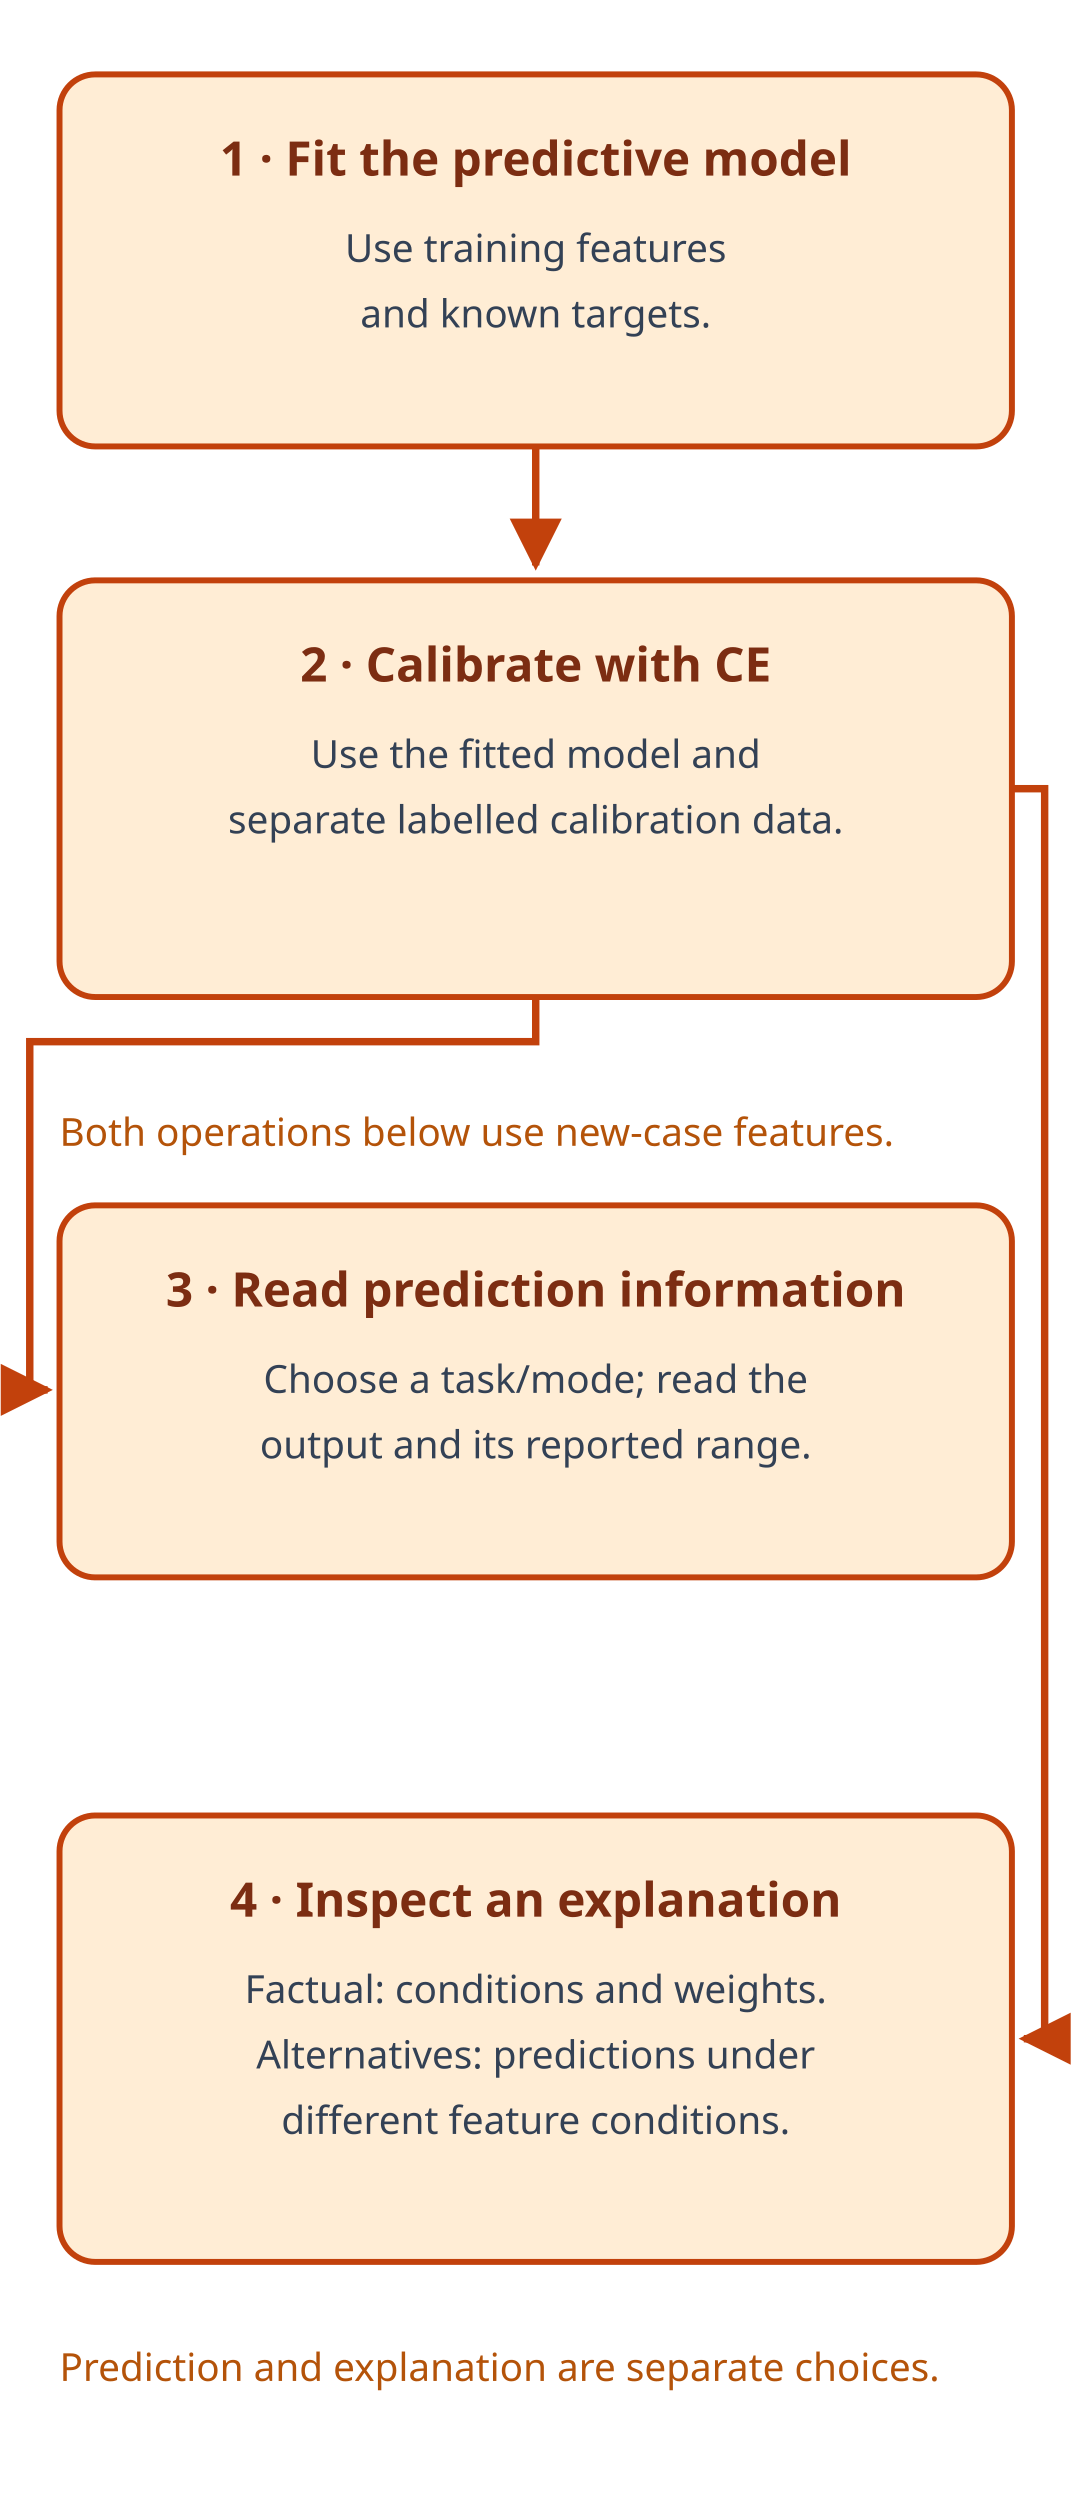
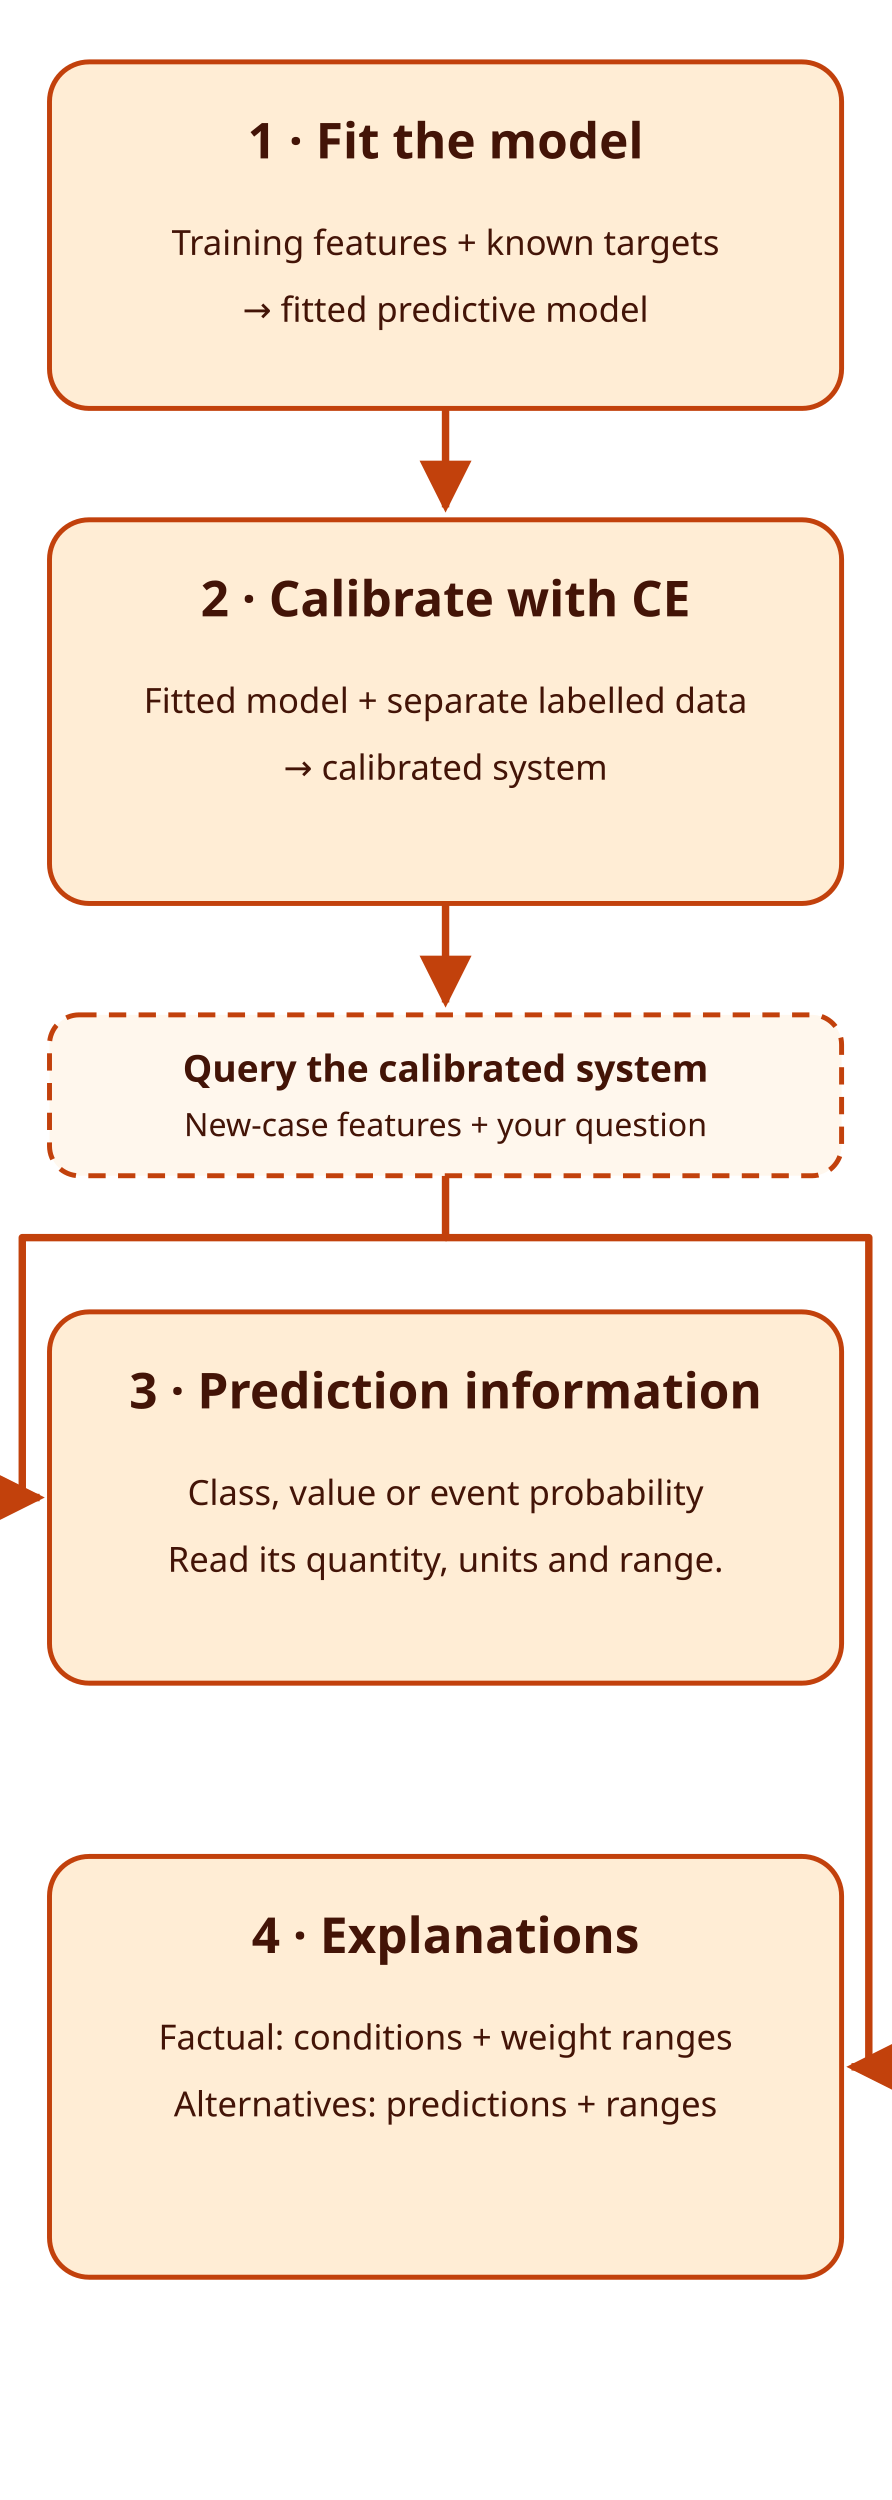
- <svg xmlns="http://www.w3.org/2000/svg" viewBox="0 0 360 840" role="img" aria-labelledby="title desc">
+ <svg xmlns="http://www.w3.org/2000/svg" viewBox="0 0 360 1010" role="img" aria-labelledby="title desc">
  <defs>
    <marker id="arrow" viewBox="0 0 10 10" refX="9" refY="5" markerWidth="7" markerHeight="7" orient="auto">
      <path d="M0 0L10 5L0 10Z" fill="#c2410c" />
    </marker>
  </defs>
-   <path d="M180 150V190" fill="none" stroke="#c2410c" stroke-width="2.5" marker-end="url(#arrow)" />
-   <path d="M180 335V350H10V467H16" fill="none" stroke="#c2410c" stroke-width="2.5" marker-end="url(#arrow)" />
-   <path d="M340 265H351V685H344" fill="none" stroke="#c2410c" stroke-width="2.5" marker-end="url(#arrow)" />
-   <rect x="20" y="25" width="320" height="125" rx="12" fill="#ffedd5" stroke="#c2410c" stroke-width="2" />
-   <text x="180.0" y="59" text-anchor="middle" font-family="sans-serif" font-size="16" font-weight="bold" fill="#7c2d12">1 · Fit the predictive model</text>
-   <text x="180.0" y="88" text-anchor="middle" font-family="sans-serif" font-size="13" fill="#334155">Use training features</text>
-   <text x="180.0" y="110" text-anchor="middle" font-family="sans-serif" font-size="13" fill="#334155">and known targets.</text>
-   <rect x="20" y="195" width="320" height="140" rx="12" fill="#ffedd5" stroke="#c2410c" stroke-width="2" />
-   <text x="180.0" y="229" text-anchor="middle" font-family="sans-serif" font-size="16" font-weight="bold" fill="#7c2d12">2 · Calibrate with CE</text>
-   <text x="180.0" y="258" text-anchor="middle" font-family="sans-serif" font-size="13" fill="#334155">Use the fitted model and</text>
-   <text x="180.0" y="280" text-anchor="middle" font-family="sans-serif" font-size="13" fill="#334155">separate labelled calibration data.</text>
-   <rect x="20" y="405" width="320" height="125" rx="12" fill="#ffedd5" stroke="#c2410c" stroke-width="2" />
-   <text x="180.0" y="439" text-anchor="middle" font-family="sans-serif" font-size="16" font-weight="bold" fill="#7c2d12">3 · Read prediction information</text>
-   <text x="180.0" y="468" text-anchor="middle" font-family="sans-serif" font-size="13" fill="#334155">Choose a task/mode; read the</text>
-   <text x="180.0" y="490" text-anchor="middle" font-family="sans-serif" font-size="13" fill="#334155">output and its reported range.</text>
-   <rect x="20" y="610" width="320" height="150" rx="12" fill="#ffedd5" stroke="#c2410c" stroke-width="2" />
-   <text x="180.0" y="644" text-anchor="middle" font-family="sans-serif" font-size="16" font-weight="bold" fill="#7c2d12">4 · Inspect an explanation</text>
-   <text x="180.0" y="673" text-anchor="middle" font-family="sans-serif" font-size="13" fill="#334155">Factual: conditions and weights.</text>
-   <text x="180.0" y="695" text-anchor="middle" font-family="sans-serif" font-size="13" fill="#334155">Alternatives: predictions under</text>
-   <text x="180.0" y="717" text-anchor="middle" font-family="sans-serif" font-size="13" fill="#334155">different feature conditions.</text>
-   <text x="20" y="385" font-family="sans-serif" font-size="13" fill="#b45309">Both operations below use new-case features.</text>
-   <text x="20" y="800" font-family="sans-serif" font-size="13" fill="#b45309">Prediction and explanation are separate choices.</text>
+   <path d="M180 165V205" fill="none" stroke="#c2410c" stroke-width="3" stroke-linejoin="round" marker-end="url(#arrow)" />
+   <path d="M180 365V405" fill="none" stroke="#c2410c" stroke-width="3" stroke-linejoin="round" marker-end="url(#arrow)" />
+   <path d="M180 475V500H9V605H16" fill="none" stroke="#c2410c" stroke-width="3" stroke-linejoin="round" marker-end="url(#arrow)" />
+   <path d="M180 500H351V835H344" fill="none" stroke="#c2410c" stroke-width="3" stroke-linejoin="round" marker-end="url(#arrow)" />
+   <rect x="20" y="25" width="320" height="140" rx="16" fill="#ffedd5" stroke="#c2410c" stroke-width="2" />
+   <text x="180.0" y="64" text-anchor="middle" font-family="sans-serif" font-size="20" font-weight="bold" fill="#431407">1 · Fit the model</text>
+   <text x="180.0" y="103" text-anchor="middle" font-family="sans-serif" font-size="14" font-weight="normal" fill="#431407">Training features + known targets</text>
+   <text x="180.0" y="130" text-anchor="middle" font-family="sans-serif" font-size="14" font-weight="normal" fill="#431407">→ fitted predictive model</text>
+   <rect x="20" y="210" width="320" height="155" rx="16" fill="#ffedd5" stroke="#c2410c" stroke-width="2" />
+   <text x="180.0" y="249" text-anchor="middle" font-family="sans-serif" font-size="20" font-weight="bold" fill="#431407">2 · Calibrate with CE</text>
+   <text x="180.0" y="288" text-anchor="middle" font-family="sans-serif" font-size="14" font-weight="normal" fill="#431407">Fitted model + separate labelled data</text>
+   <text x="180.0" y="315" text-anchor="middle" font-family="sans-serif" font-size="14" font-weight="normal" fill="#431407">→ calibrated system</text>
+   <rect x="20" y="530" width="320" height="150" rx="16" fill="#ffedd5" stroke="#c2410c" stroke-width="2" />
+   <text x="180.0" y="569" text-anchor="middle" font-family="sans-serif" font-size="20" font-weight="bold" fill="#431407">3 · Prediction information</text>
+   <text x="180.0" y="608" text-anchor="middle" font-family="sans-serif" font-size="14" font-weight="normal" fill="#431407">Class, value or event probability</text>
+   <text x="180.0" y="635" text-anchor="middle" font-family="sans-serif" font-size="14" font-weight="normal" fill="#431407">Read its quantity, units and range.</text>
+   <rect x="20" y="750" width="320" height="170" rx="16" fill="#ffedd5" stroke="#c2410c" stroke-width="2" />
+   <text x="180.0" y="789" text-anchor="middle" font-family="sans-serif" font-size="20" font-weight="bold" fill="#431407">4 · Explanations</text>
+   <text x="180.0" y="828" text-anchor="middle" font-family="sans-serif" font-size="14" font-weight="normal" fill="#431407">Factual: conditions + weight ranges</text>
+   <text x="180.0" y="855" text-anchor="middle" font-family="sans-serif" font-size="14" font-weight="normal" fill="#431407">Alternatives: predictions + ranges</text>
+   <rect x="20" y="410" width="320" height="65" rx="12" fill="#fff7ed" stroke="#c2410c" stroke-width="2" stroke-dasharray="7 5" />
+   <text x="180.0" y="437" text-anchor="middle" font-family="sans-serif" font-size="15" font-weight="bold" fill="#431407">Query the calibrated system</text>
+   <text x="180.0" y="459" text-anchor="middle" font-family="sans-serif" font-size="13" font-weight="normal" fill="#431407">New-case features + your question</text>
</svg>
